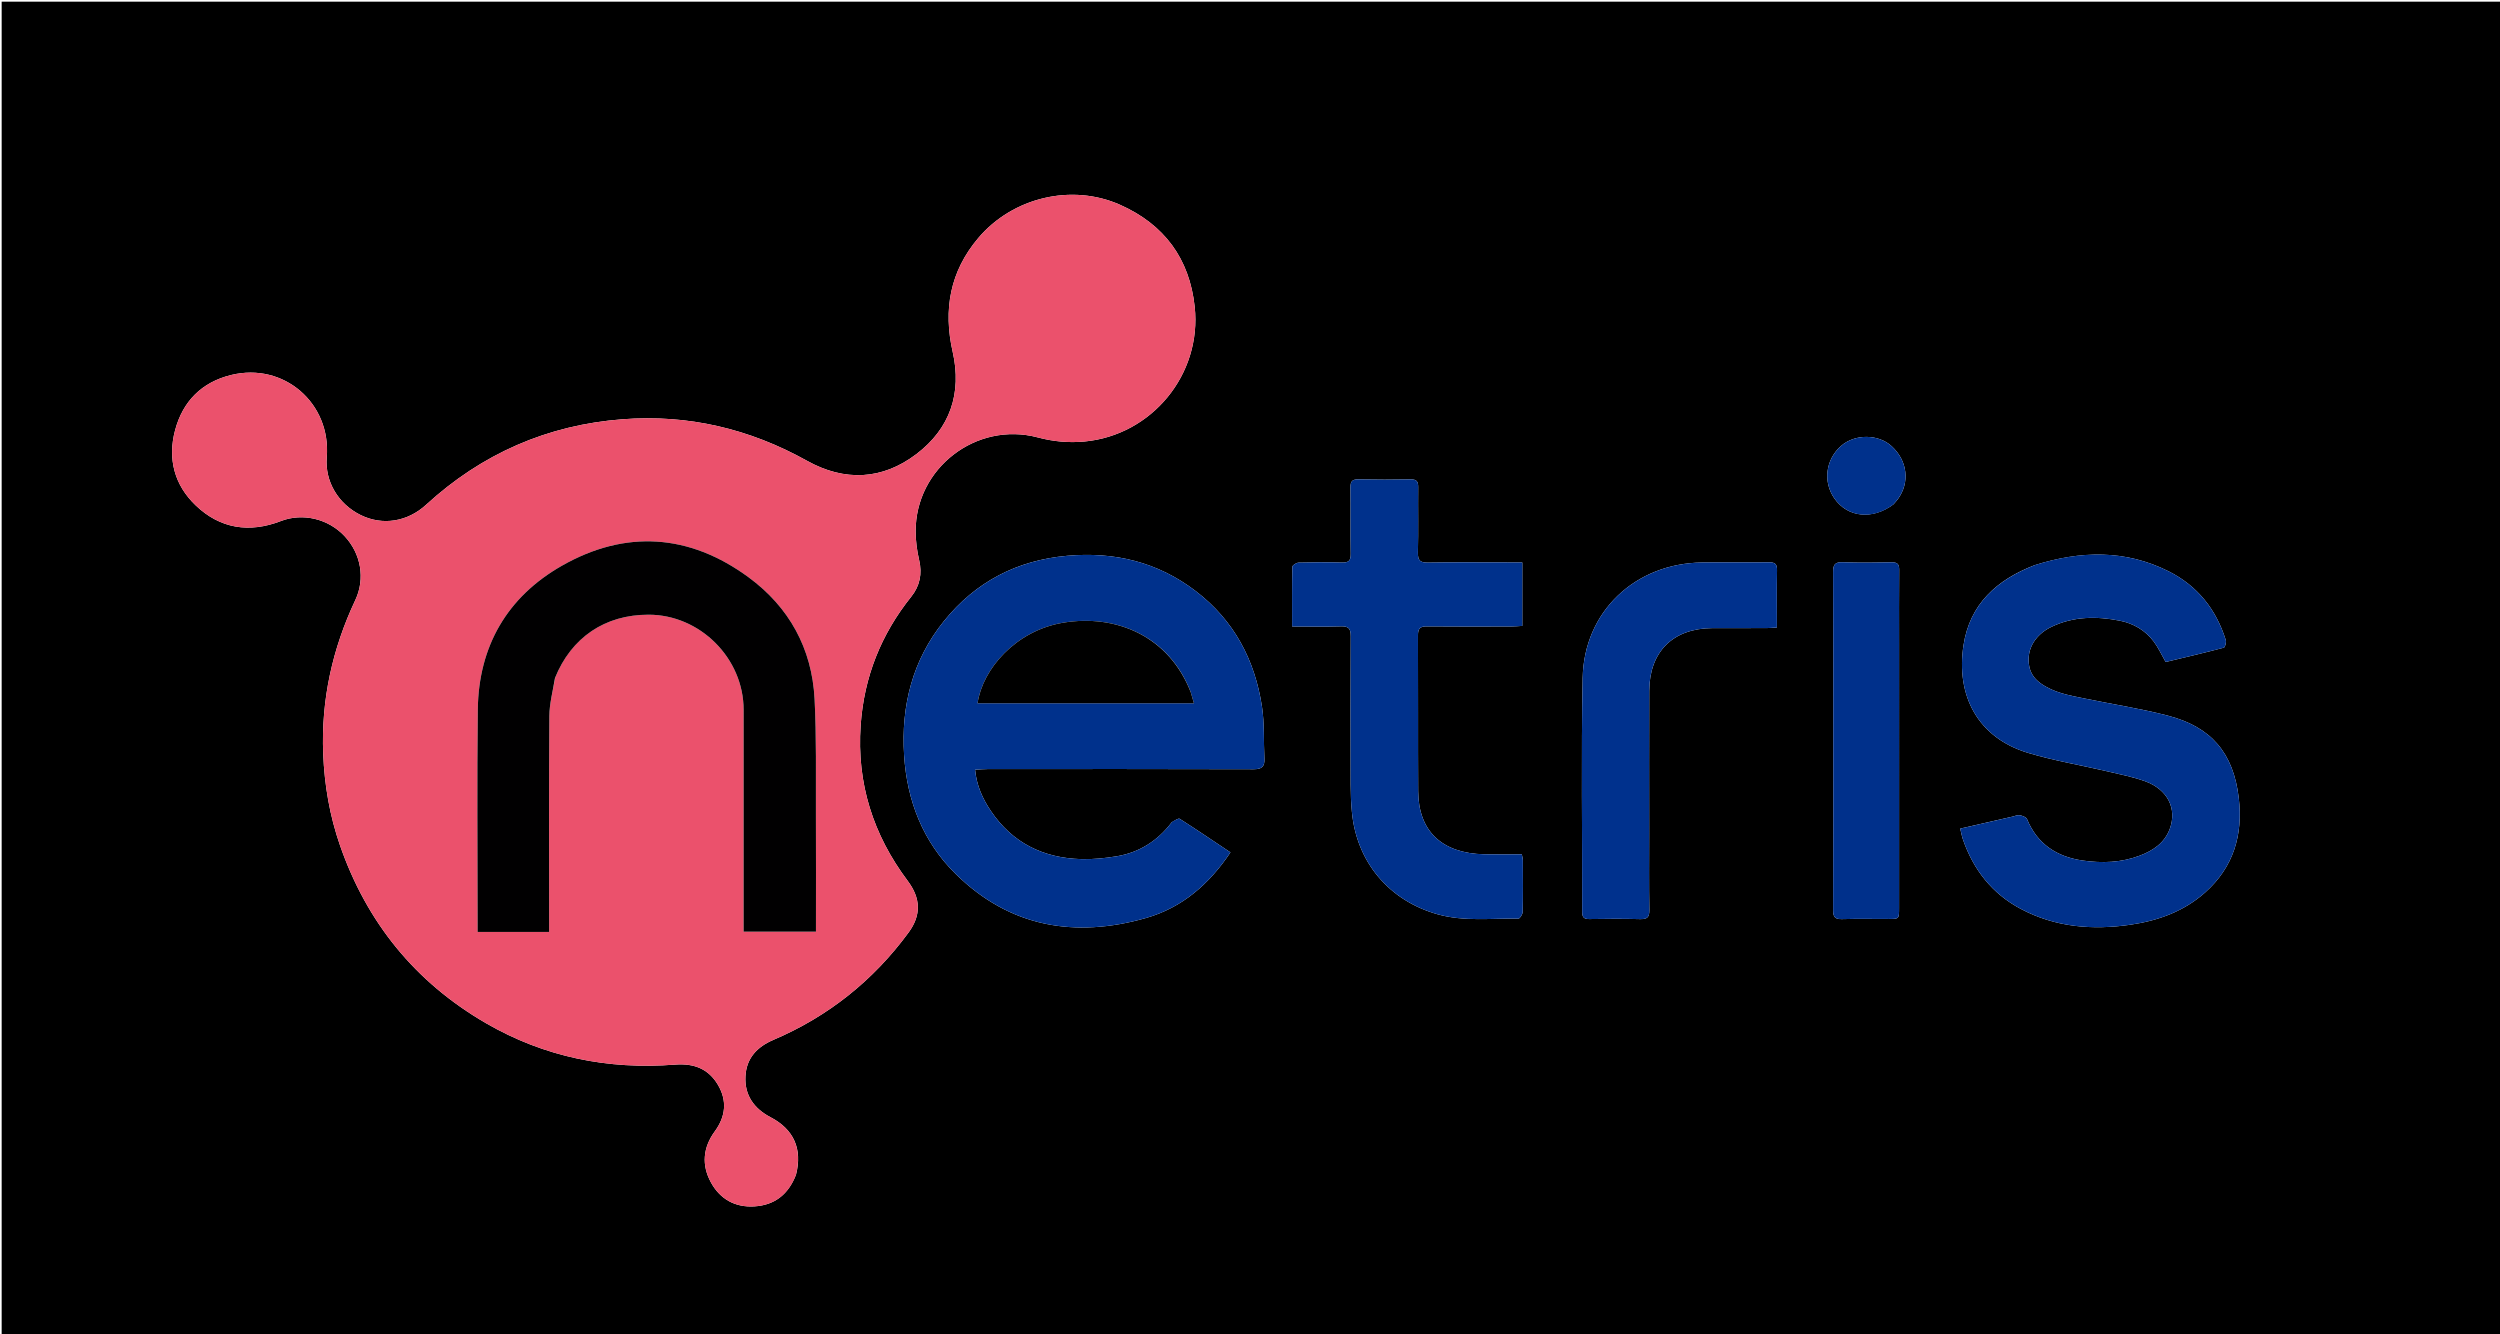
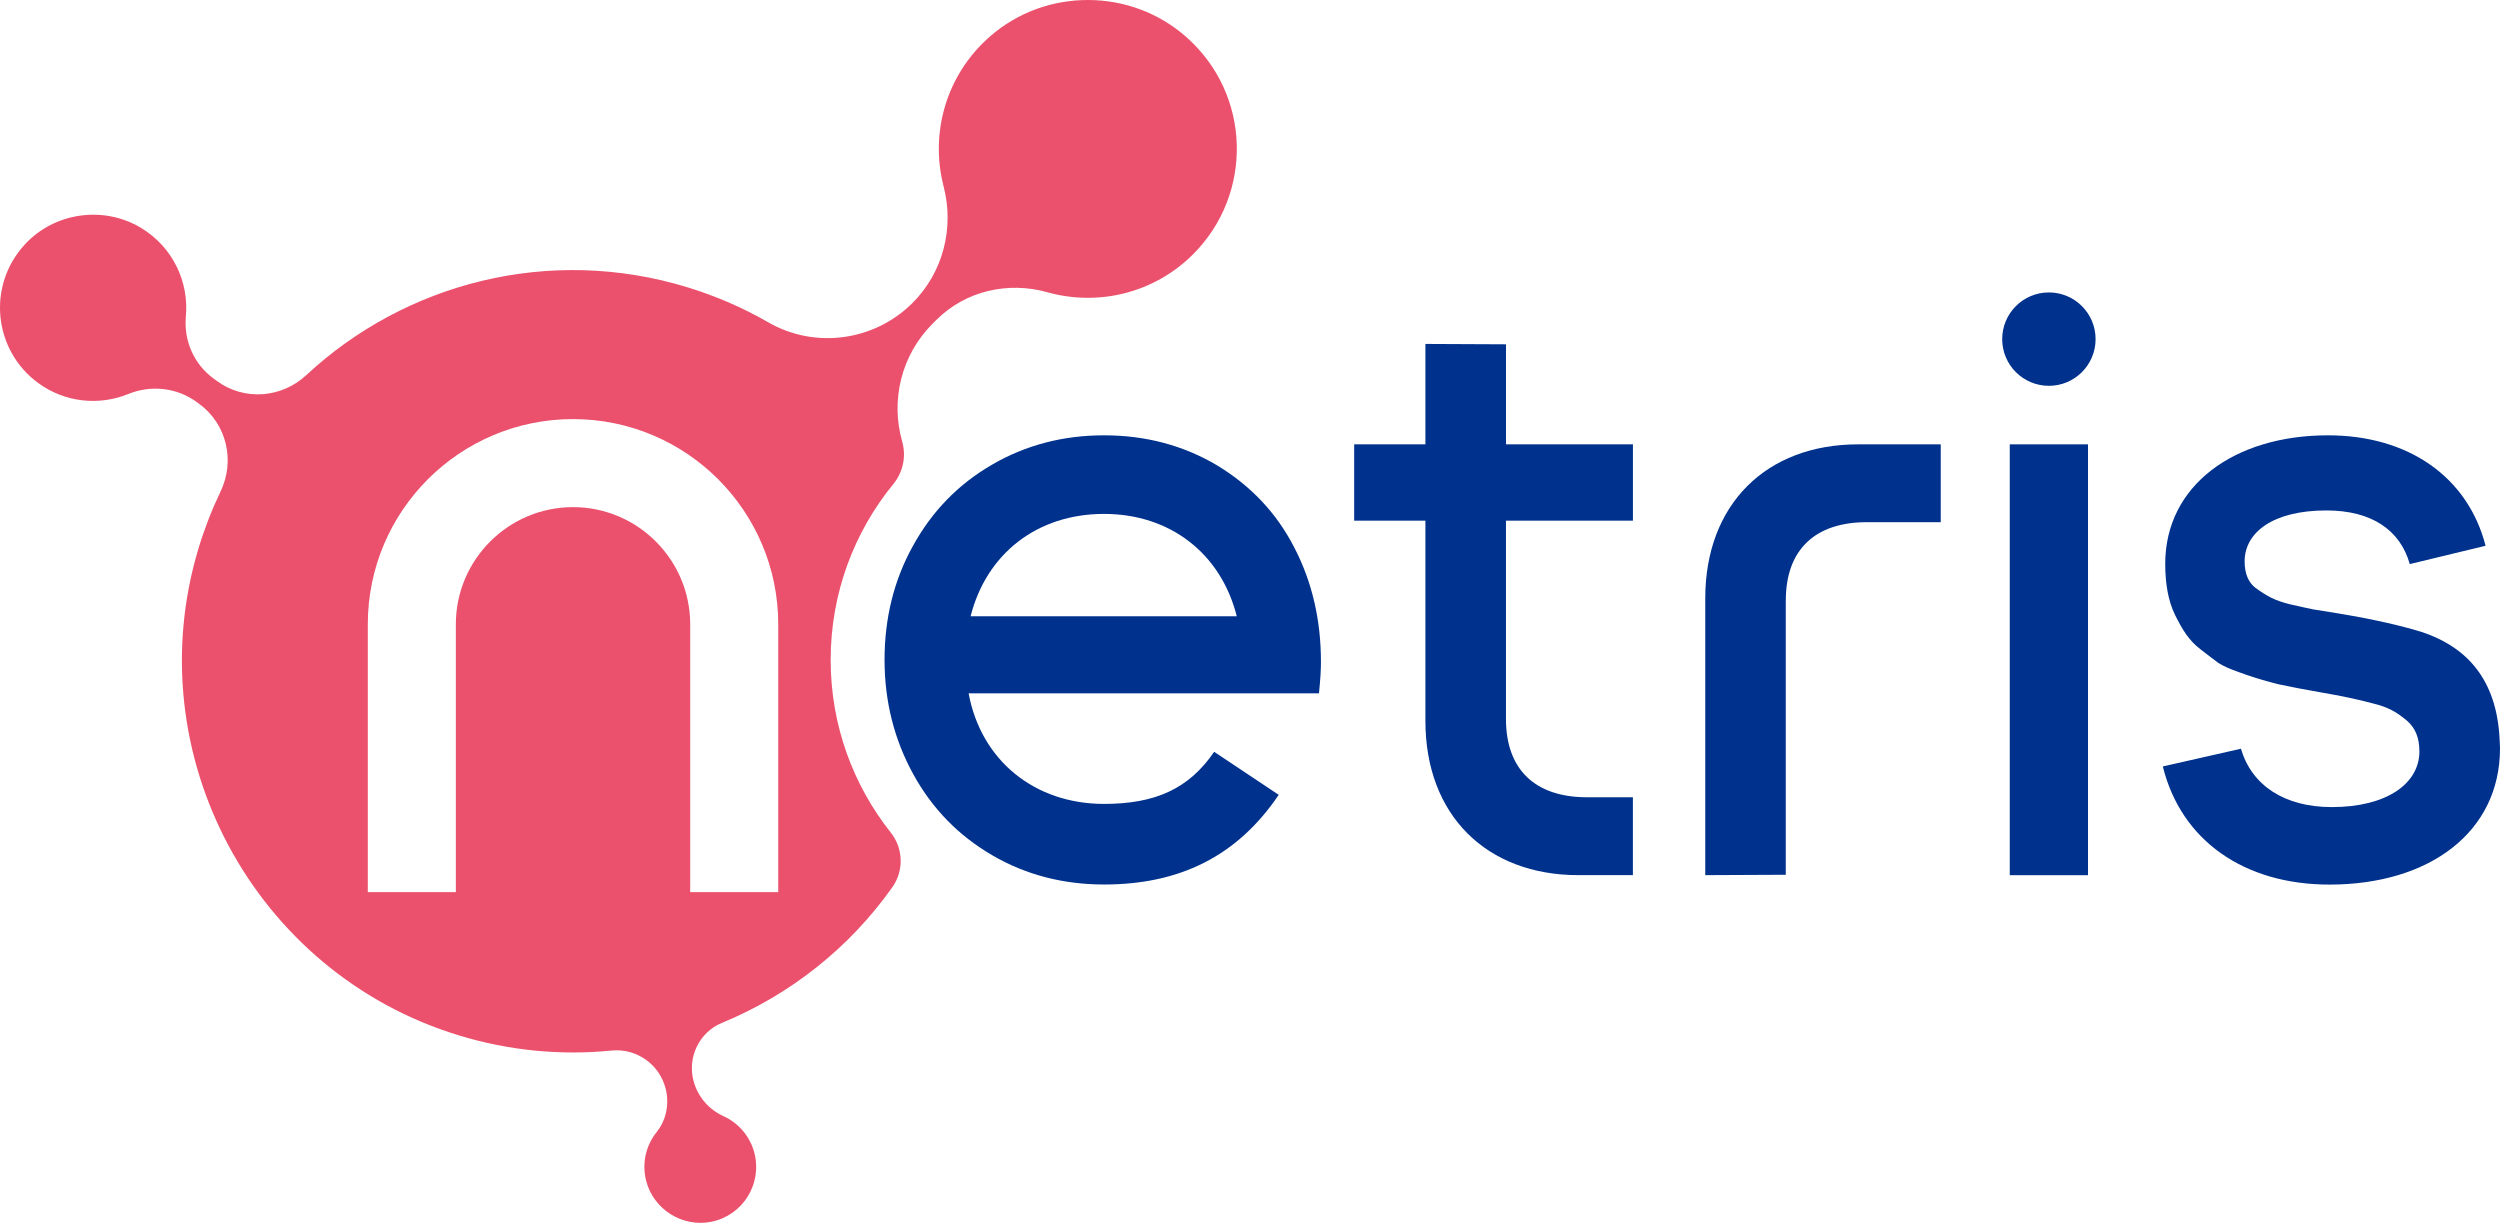
- <svg xmlns="http://www.w3.org/2000/svg" version="1.1" id="Layer_1" x="0px" y="0px" width="100%" viewBox="0 0 1507 804" enable-background="new 0 0 1507 804" xml:space="preserve">
-   <path fill="#000000" opacity="1" stroke="none" d=" M938,805   C625.333,805 313.167,805 1,805   C1,537 1,269 1,1   C503.333,1 1005.667,1 1508,1   C1508,269 1508,537 1508,805   C1318.167,805 1128.333,805 938,805  M479.848,708.061   C483.808,692.719 478.534,680.803 464.568,673.519   C454.54,668.289 448.717,660.183 449.362,648.708   C449.972,637.859 456.293,631.068 466.273,626.804   C499.285,612.699 526.445,591.063 547.699,562.104   C555.442,551.553 555.023,541.476 547.161,530.989   C526.336,503.212 516.375,472.159 518.805,437.25   C520.833,408.116 531.093,382.391 549.31,359.658   C554.467,353.222 556.002,345.881 554.057,337.6   C552.74,331.995 551.982,326.126 551.958,320.371   C551.797,282.128 588.67,253.849 625.561,263.673   C634.777,266.128 644.072,267.051 653.69,266.15   C694.304,262.346 724.507,225.735 720.181,185.008   C717.08,155.815 701.714,135.225 675.114,123.425   C645.949,110.487 610.443,119.02 589.752,143.426   C572.669,163.576 568.49,186.621 574.283,212.134   C579.945,237.066 572.647,258.342 552.429,273.709   C531.837,289.359 509.189,290.428 486.429,277.739   C451.796,258.431 414.753,249.704 375.237,252.729   C329.896,256.2 290.384,273.549 256.818,304.304   C245.598,314.585 230.621,316.95 217.491,310.514   C203.831,303.818 195.767,290.14 196.972,275.71   C199.699,243.041 171.073,218.272 139.322,226.055   C121.596,230.401 110.218,241.878 105.552,259.315   C100.93,276.59 105.124,292.396 117.983,304.669   C132.68,318.697 150.245,321.463 169.332,314.084   C182.545,308.976 198.013,312.753 207.775,323.247   C217.61,333.82 220.277,348.802 214.188,361.725   C200.351,391.095 193.529,421.82 194.82,454.395   C195.571,473.339 198.755,491.764 204.949,509.597   C221.084,556.052 250.247,592.031 292.857,616.732   C328.17,637.204 366.497,644.91 407,641.75   C418.307,640.868 427.067,644.288 432.77,653.935   C438.4,663.457 437.491,672.942 430.909,681.944   C423.755,691.727 422.764,702.273 428.617,712.878   C434.165,722.932 443.197,727.887 454.657,727.216   C466.731,726.508 475.15,720.205 479.848,708.061  M706.331,495.668   C697.911,506.761 686.9,513.867 673.172,516.16   C666.155,517.332 658.94,518.069 651.844,517.881   C628.934,517.276 610.252,508.11 597.264,488.813   C592.344,481.505 588.683,473.528 587.785,463.975   C590.684,463.828 593.133,463.597 595.581,463.596   C648.904,463.576 702.227,463.508 755.55,463.698   C760.624,463.716 762.435,462.149 762.19,457.271   C761.667,446.846 762.282,436.267 760.729,426.009   C756.454,397.785 743.859,373.96 720.818,356.335   C697.857,338.772 671.741,332.487 643.262,335.036   C613.037,337.742 588.077,350.753 569.036,374.355   C550.022,397.924 543.108,425.39 544.986,455.249   C546.722,482.862 556.42,507.509 576.186,526.925   C608.73,558.895 647.952,565.635 690.835,553.361   C712.638,547.121 728.934,532.929 741.714,513.817   C731.369,506.907 721.342,500.106 711.134,493.59   C710.329,493.076 708.262,494.541 706.331,495.668  M1226.318,340.739   C1203.758,349.502 1187.406,364.001 1183.578,389.07   C1179.012,418.971 1191.901,444.658 1222.656,453.883   C1238.072,458.507 1254.071,461.173 1269.776,464.853   C1277.547,466.674 1285.452,468.219 1292.938,470.891   C1306.581,475.76 1312.443,487.398 1307.959,499.593   C1304.842,508.072 1298.011,512.668 1289.967,515.744   C1278.766,520.028 1267.061,520.409 1255.468,518.737   C1240.019,516.509 1228.085,508.904 1221.891,493.757   C1221.397,492.549 1219.095,491.724 1217.503,491.428   C1216.143,491.176 1214.59,491.927 1213.129,492.261   C1202.787,494.628 1192.447,497.002 1181.613,499.487   C1182.276,502.13 1182.635,504.24 1183.33,506.232   C1189.675,524.421 1200.863,538.671 1217.99,547.805   C1238.97,558.994 1261.408,560.802 1284.517,557.377   C1301.145,554.912 1316.545,549.298 1329.266,537.974   C1346.325,522.788 1352.174,503.27 1349.542,481.094   C1346.301,453.789 1332.967,438.098 1306.338,431.273   C1290.079,427.107 1273.419,424.515 1256.956,421.137   C1247.513,419.199 1237.962,417.669 1229.83,411.723   C1225.741,408.732 1223.558,404.972 1222.979,400.099   C1221.894,390.966 1226.942,382.487 1236.678,377.827   C1249.858,371.518 1263.742,371.404 1277.731,374.136   C1285.987,375.749 1293.079,379.879 1298.199,386.621   C1300.969,390.267 1302.88,394.567 1305.452,399.049   C1316.979,396.277 1328.79,393.524 1340.509,390.422   C1341.295,390.214 1342.11,387.134 1341.683,385.777   C1335.869,367.287 1324.598,353.094 1307.196,344.363   C1281.137,331.29 1254.246,331.902 1226.318,340.739  M908.447,339.035   C892.62,339.035 876.792,338.865 860.97,339.138   C856.273,339.22 854.591,338.076 854.719,333.102   C855.056,319.95 854.747,306.783 854.886,293.624   C854.922,290.238 853.94,288.912 850.366,288.978   C839.874,289.172 829.373,289.195 818.883,288.97   C815.1,288.889 814.023,290.179 814.072,293.847   C814.247,307.172 813.987,320.503 814.226,333.826   C814.302,338.06 812.864,339.24 808.79,339.115   C800.135,338.85 791.464,338.932 782.807,339.157   C781.478,339.191 779.068,340.72 779.049,341.598   C778.797,353.371 778.88,365.151 778.88,377.647   C789.086,377.647 798.711,377.856 808.321,377.557   C812.924,377.413 814.259,378.944 814.232,383.514   C814.051,413.333 814.102,443.153 814.173,472.973   C814.186,478.452 814.409,483.951 814.917,489.405   C817.736,519.671 837.321,542.905 866.627,551.142   C882.679,555.654 899.071,553.485 915.332,553.727   C916.202,553.74 917.855,551.078 917.886,549.634   C918.107,539.31 918.018,528.979 917.974,518.651   C917.969,517.552 917.616,516.456 917.36,514.987   C909.657,514.987 902.18,515.122 894.708,514.963   C869.163,514.42 855.013,501.025 854.88,476.898   C854.706,445.58 854.903,414.26 854.757,382.942   C854.737,378.737 856.169,377.534 860.232,377.575   C877.222,377.749 894.216,377.659 911.208,377.63   C913.327,377.626 915.446,377.411 917.646,377.289   C917.646,364.434 917.646,352.031 917.646,339.035   C914.67,339.035 912.049,339.035 908.447,339.035  M994.131,502.5   C994.131,473.836 994.04,445.172 994.162,416.509   C994.263,392.744 1008.575,378.671 1032.367,378.634   C1043.199,378.618 1054.031,378.647 1064.864,378.612   C1066.801,378.606 1068.737,378.389 1071.119,378.241   C1071.119,366.428 1070.991,355.117 1071.191,343.812   C1071.257,340.102 1070.094,338.91 1066.354,338.964   C1052.858,339.157 1039.355,338.87 1025.859,339.073   C985.615,339.677 954.823,368.675 954.031,408.673   C953.101,455.65 953.824,502.659 953.746,549.654   C953.74,552.862 954.745,554.056 958.042,554.005   C968.205,553.845 978.378,553.747 988.535,554.043   C992.862,554.169 994.312,552.994 994.231,548.493   C993.962,533.5 994.13,518.498 994.131,502.5  M1144.774,388.5   C1144.774,373.514 1144.693,358.527 1144.832,343.543   C1144.865,340.082 1143.75,338.898 1140.245,338.968   C1130.425,339.162 1120.589,339.291 1110.779,338.923   C1106.013,338.744 1104.983,340.449 1105.004,344.881   C1105.164,378.182 1105.091,411.484 1105.091,444.786   C1105.091,479.421 1105.155,514.055 1105.01,548.689   C1104.993,552.831 1106.21,554.166 1110.369,554.043   C1119.686,553.767 1129.016,553.962 1138.34,553.955   C1144.759,553.951 1144.772,553.944 1144.772,547.352   C1144.776,494.735 1144.774,442.117 1144.774,388.5  M1141.444,303.953   C1142.303,302.941 1143.228,301.978 1144.011,300.91   C1151.392,290.844 1149.879,277.789 1140.336,268.999   C1132.216,261.52 1117.999,261.476 1109.676,268.905   C1100.43,277.159 1098.799,290.511 1105.813,300.533   C1113.774,311.906 1128.668,313.569 1141.444,303.953  z" />
-   <path fill="#EB516C" opacity="1" stroke="none" d=" M479.721,708.445   C475.15,720.205 466.731,726.508 454.657,727.216   C443.197,727.887 434.165,722.932 428.617,712.878   C422.764,702.273 423.755,691.727 430.909,681.944   C437.491,672.942 438.4,663.457 432.77,653.935   C427.067,644.288 418.307,640.868 407,641.75   C366.497,644.91 328.17,637.204 292.857,616.732   C250.247,592.031 221.084,556.052 204.949,509.597   C198.755,491.764 195.571,473.339 194.82,454.395   C193.529,421.82 200.351,391.095 214.188,361.725   C220.277,348.802 217.61,333.82 207.775,323.247   C198.013,312.753 182.545,308.976 169.332,314.084   C150.245,321.463 132.68,318.697 117.983,304.669   C105.124,292.396 100.93,276.59 105.552,259.315   C110.218,241.878 121.596,230.401 139.322,226.055   C171.073,218.272 199.699,243.041 196.972,275.71   C195.767,290.14 203.831,303.818 217.491,310.514   C230.621,316.95 245.598,314.585 256.818,304.304   C290.384,273.549 329.896,256.2 375.237,252.729   C414.753,249.704 451.796,258.431 486.429,277.739   C509.189,290.428 531.837,289.359 552.429,273.709   C572.647,258.342 579.945,237.066 574.283,212.134   C568.49,186.621 572.669,163.576 589.752,143.426   C610.443,119.02 645.949,110.487 675.114,123.425   C701.714,135.225 717.08,155.815 720.181,185.008   C724.507,225.735 694.304,262.346 653.69,266.15   C644.072,267.051 634.777,266.128 625.561,263.673   C588.67,253.849 551.797,282.128 551.958,320.371   C551.982,326.126 552.74,331.995 554.057,337.6   C556.002,345.881 554.467,353.222 549.31,359.658   C531.093,382.391 520.833,408.116 518.805,437.25   C516.375,472.159 526.336,503.212 547.161,530.989   C555.023,541.476 555.442,551.553 547.699,562.104   C526.445,591.063 499.285,612.699 466.273,626.804   C456.293,631.068 449.972,637.859 449.362,648.708   C448.717,660.183 454.54,668.289 464.568,673.519   C478.534,680.803 483.808,692.719 479.721,708.445  M334.714,408.338   C344.384,384.207 364.728,370.532 390.942,370.541   C422.023,370.553 448.253,396.792 448.247,427.851   C448.24,470.517 448.244,513.182 448.243,555.849   C448.243,557.786 448.243,559.723 448.243,561.59   C463.161,561.59 477.379,561.59 491.851,561.59   C491.851,537.693 491.934,514.209 491.828,490.725   C491.724,467.583 492.221,444.4 491.021,421.309   C489.438,390.832 475.622,365.875 451.182,347.952   C415.531,321.808 377.062,319.182 338.718,341.021   C305.816,359.761 288.505,389.451 288.02,427.645   C287.479,470.304 287.895,512.975 287.895,555.641   C287.895,557.596 287.895,559.552 287.895,561.75   C302.432,561.75 316.495,561.75 330.997,561.75   C330.997,559.709 330.997,557.918 330.997,556.126   C330.997,514.627 330.83,473.126 331.15,431.629   C331.208,424.096 333.255,416.578 334.714,408.338  z" />
-   <path fill="#00318C" opacity="1" stroke="none" d=" M706.556,495.377   C708.262,494.541 710.329,493.076 711.134,493.59   C721.342,500.106 731.369,506.907 741.714,513.817   C728.934,532.929 712.638,547.121 690.835,553.361   C647.952,565.635 608.73,558.895 576.186,526.925   C556.42,507.509 546.722,482.862 544.986,455.249   C543.108,425.39 550.022,397.924 569.036,374.355   C588.077,350.753 613.037,337.742 643.262,335.036   C671.741,332.487 697.857,338.772 720.818,356.335   C743.859,373.96 756.454,397.785 760.729,426.009   C762.282,436.267 761.667,446.846 762.19,457.271   C762.435,462.149 760.624,463.716 755.55,463.698   C702.227,463.508 648.904,463.576 595.581,463.596   C593.133,463.597 590.684,463.828 587.785,463.975   C588.683,473.528 592.344,481.505 597.264,488.813   C610.252,508.11 628.934,517.276 651.844,517.881   C658.94,518.069 666.155,517.332 673.172,516.16   C686.9,513.867 697.911,506.761 706.556,495.377  M717.67,416.962   C704.882,383.957 673.223,369.864 640.59,375.413   C612.404,380.206 592.329,403.128 589.274,423.916   C632.634,423.916 675.933,423.916 719.713,423.916   C719.007,421.481 718.459,419.589 717.67,416.962  z" />
-   <path fill="#00318C" opacity="1" stroke="none" d=" M1226.683,340.603   C1254.246,331.902 1281.137,331.29 1307.196,344.363   C1324.598,353.094 1335.869,367.287 1341.683,385.777   C1342.11,387.134 1341.295,390.214 1340.509,390.422   C1328.79,393.524 1316.979,396.277 1305.452,399.049   C1302.88,394.567 1300.969,390.267 1298.199,386.621   C1293.079,379.879 1285.987,375.749 1277.731,374.136   C1263.742,371.404 1249.858,371.518 1236.678,377.827   C1226.942,382.487 1221.894,390.966 1222.979,400.099   C1223.558,404.972 1225.741,408.732 1229.83,411.723   C1237.962,417.669 1247.513,419.199 1256.956,421.137   C1273.419,424.515 1290.079,427.107 1306.338,431.273   C1332.967,438.098 1346.301,453.789 1349.542,481.094   C1352.174,503.27 1346.325,522.788 1329.266,537.974   C1316.545,549.298 1301.145,554.912 1284.517,557.377   C1261.408,560.802 1238.97,558.994 1217.99,547.805   C1200.863,538.671 1189.675,524.421 1183.33,506.232   C1182.635,504.24 1182.276,502.13 1181.613,499.487   C1192.447,497.002 1202.787,494.628 1213.129,492.261   C1214.59,491.927 1216.143,491.176 1217.503,491.428   C1219.095,491.724 1221.397,492.549 1221.891,493.757   C1228.085,508.904 1240.019,516.509 1255.468,518.737   C1267.061,520.409 1278.766,520.028 1289.967,515.744   C1298.011,512.668 1304.842,508.072 1307.959,499.593   C1312.443,487.398 1306.581,475.76 1292.938,470.891   C1285.452,468.219 1277.547,466.674 1269.776,464.853   C1254.071,461.173 1238.072,458.507 1222.656,453.883   C1191.901,444.658 1179.012,418.971 1183.578,389.07   C1187.406,364.001 1203.758,349.502 1226.683,340.603  z" />
-   <path fill="#00318C" opacity="1" stroke="none" d=" M908.937,339.035   C912.049,339.035 914.67,339.035 917.646,339.035   C917.646,352.031 917.646,364.434 917.646,377.289   C915.446,377.411 913.327,377.626 911.208,377.63   C894.216,377.659 877.222,377.749 860.232,377.575   C856.169,377.534 854.737,378.737 854.757,382.942   C854.903,414.26 854.706,445.58 854.88,476.898   C855.013,501.025 869.163,514.42 894.708,514.963   C902.18,515.122 909.657,514.987 917.36,514.987   C917.616,516.456 917.969,517.552 917.974,518.651   C918.018,528.979 918.107,539.31 917.886,549.634   C917.855,551.078 916.202,553.74 915.332,553.727   C899.071,553.485 882.679,555.654 866.627,551.142   C837.321,542.905 817.736,519.671 814.917,489.405   C814.409,483.951 814.186,478.452 814.173,472.973   C814.102,443.153 814.051,413.333 814.232,383.514   C814.259,378.944 812.924,377.413 808.321,377.557   C798.711,377.856 789.086,377.647 778.88,377.647   C778.88,365.151 778.797,353.371 779.049,341.598   C779.068,340.72 781.478,339.191 782.807,339.157   C791.464,338.932 800.135,338.85 808.79,339.115   C812.864,339.24 814.302,338.06 814.226,333.826   C813.987,320.503 814.247,307.172 814.072,293.847   C814.023,290.179 815.1,288.889 818.883,288.97   C829.373,289.195 839.874,289.172 850.366,288.978   C853.94,288.912 854.922,290.238 854.886,293.624   C854.747,306.783 855.056,319.95 854.719,333.102   C854.591,338.076 856.273,339.22 860.97,339.138   C876.792,338.865 892.62,339.035 908.937,339.035  z" />
-   <path fill="#00318D" opacity="1" stroke="none" d=" M994.131,503   C994.13,518.498 993.962,533.5 994.231,548.493   C994.312,552.994 992.862,554.169 988.535,554.043   C978.378,553.747 968.205,553.845 958.042,554.005   C954.745,554.056 953.74,552.862 953.746,549.654   C953.824,502.659 953.101,455.65 954.031,408.673   C954.823,368.675 985.615,339.677 1025.859,339.073   C1039.355,338.87 1052.858,339.157 1066.354,338.964   C1070.094,338.91 1071.257,340.102 1071.191,343.812   C1070.991,355.117 1071.119,366.428 1071.119,378.241   C1068.737,378.389 1066.801,378.606 1064.864,378.612   C1054.031,378.647 1043.199,378.618 1032.367,378.634   C1008.575,378.671 994.263,392.744 994.162,416.509   C994.04,445.172 994.131,473.836 994.131,503  z" />
-   <path fill="#00308B" opacity="1" stroke="none" d=" M1144.774,389   C1144.774,442.117 1144.776,494.735 1144.772,547.352   C1144.772,553.944 1144.759,553.951 1138.34,553.955   C1129.016,553.962 1119.686,553.767 1110.369,554.043   C1106.21,554.166 1104.993,552.831 1105.01,548.689   C1105.155,514.055 1105.091,479.421 1105.091,444.786   C1105.091,411.484 1105.164,378.182 1105.004,344.881   C1104.983,340.449 1106.013,338.744 1110.779,338.923   C1120.589,339.291 1130.425,339.162 1140.245,338.968   C1143.75,338.898 1144.865,340.082 1144.832,343.543   C1144.693,358.527 1144.774,373.514 1144.774,389  z" />
-   <path fill="#00318C" opacity="1" stroke="none" d=" M1141.184,304.203   C1128.668,313.569 1113.774,311.906 1105.813,300.533   C1098.799,290.511 1100.43,277.159 1109.676,268.905   C1117.999,261.476 1132.216,261.52 1140.336,268.999   C1149.879,277.789 1151.392,290.844 1144.011,300.91   C1143.228,301.978 1142.303,302.941 1141.184,304.203  z" />
-   <path fill="#010001" opacity="1" stroke="none" d=" M334.549,408.695   C333.255,416.578 331.208,424.096 331.15,431.629   C330.83,473.126 330.997,514.627 330.997,556.126   C330.997,557.918 330.997,559.709 330.997,561.75   C316.495,561.75 302.432,561.75 287.895,561.75   C287.895,559.552 287.895,557.596 287.895,555.641   C287.895,512.975 287.479,470.304 288.02,427.645   C288.505,389.451 305.816,359.761 338.718,341.021   C377.062,319.182 415.531,321.808 451.182,347.952   C475.622,365.875 489.438,390.832 491.021,421.309   C492.221,444.4 491.724,467.583 491.828,490.725   C491.934,514.209 491.851,537.693 491.851,561.59   C477.379,561.59 463.161,561.59 448.243,561.59   C448.243,559.723 448.243,557.786 448.243,555.849   C448.244,513.182 448.24,470.517 448.247,427.851   C448.253,396.792 422.023,370.553 390.942,370.541   C364.728,370.532 344.384,384.207 334.549,408.695  z" />
-   <path fill="#000000" opacity="1" stroke="none" d=" M717.79,417.329   C718.459,419.589 719.007,421.481 719.713,423.916   C675.933,423.916 632.634,423.916 589.274,423.916   C592.329,403.128 612.404,380.206 640.59,375.413   C673.223,369.864 704.882,383.957 717.79,417.329  z" />
+ <svg xmlns="http://www.w3.org/2000/svg" viewBox="240.989 393.748 598.021 292.519" xml:space="preserve">
+   <style>.st9{fill:#00318d}</style>
+   <g id="Layer_1">
+     <g>
+       <g>
+         <path d="M413.66,638.44c16.19-6.67,30.43-17.83,40.77-32.44c2.81-3.96,2.66-9.29-0.36-13.09 c-9-11.35-14.38-25.7-14.38-41.31c0-15.97,5.63-30.62,15.01-42.09c2.32-2.84,3.1-6.6,2.1-10.13c-2.81-9.89-0.23-20.74,7.31-28.24 l0.85-0.85c6.95-6.95,17.12-9.29,26.59-6.63c11.97,3.36,25.36,0.35,34.8-9.05c14.5-14.44,13.99-38.26-1.6-52.02 c-13.25-11.71-33.51-11.8-46.86-0.2c-10.72,9.31-14.45,23.35-11.18,35.95c2.59,9.99-0.14,20.61-7.46,27.9l0,0 c-9.16,9.12-23.3,11.04-34.5,4.6c-5.96-3.43-12.4-6.25-19.25-8.35c-33.13-10.16-67.57-1.03-91.24,20.99 c-5.94,5.52-14.89,6.19-21.42,1.38l-0.84-0.62c-4.65-3.43-7.08-9.05-6.55-14.8c0.75-8.16-3.01-16.51-10.71-21.17 c-8.93-5.4-20.71-3.74-27.79,3.93c-9.17,9.94-7.47,25.32,3.1,33.11c6.48,4.78,14.7,5.52,21.65,2.68 c5.45-2.22,11.66-1.52,16.4,1.97l0.58,0.43c6.55,4.82,8.59,13.6,5.07,20.93c-2.1,4.38-3.89,8.98-5.33,13.78 c-14.7,49.09,13.27,101.32,62.27,116.3c12.22,3.74,24.61,4.84,36.57,3.65c5.98-0.6,11.49,3.29,12.96,9.12l0,0 c0.91,3.6,0.18,7.46-2.14,10.36c-2.56,3.19-3.63,7.51-2.5,11.78c1.78,6.77,8.69,11.08,15.55,9.7c7.53-1.52,12.19-9,10.34-16.37 c-1.03-4.11-3.87-7.29-7.44-8.91c-3.46-1.57-6.07-4.58-7.09-8.24l-0.01-0.02C405.34,646.76,408.19,640.7,413.66,638.44z M406.09,607.15v-64.06c0-15.45-12.57-28.03-28.03-28.03c-15.45,0-28.03,12.57-28.03,28.03v64.06h-21.06v-64.06 c0-27.11,21.98-49.09,49.09-49.09s49.09,21.98,49.09,49.09v64.06H406.09z" fill="#eb516c" />
+       </g>
+       <g>
+         <g>
+           <path class="st9" d="M556.97,552.07c0-9.87-2.05-19-6.34-27.28c-4.28-8.38-10.52-14.9-18.53-19.74 c-8.01-4.75-17.04-7.17-27.01-7.17c-9.78,0-18.71,2.33-26.72,6.98c-8.1,4.66-14.43,11.17-18.99,19.46 c-4.56,8.2-6.8,17.32-6.8,27.28c0,9.96,2.33,19.09,6.89,27.38c4.56,8.29,10.89,14.71,18.9,19.37 c8.01,4.66,16.95,6.98,26.72,6.98c17.94,0,31.79-6.66,41.78-21.45l-15.44-10.29v-0.01c-6.07,8.9-14.18,12.47-26.34,12.47 c-16.67,0-29.43-10.43-32.4-26.45h83.81C556.87,555.88,556.97,553.93,556.97,552.07z M473.16,541.17 c3.81-14.99,15.92-24.49,31.93-24.49c15.74,0,27.94,9.4,31.75,24.49H473.16z" />
+         </g>
+         <g>
+           <path class="st9" d="M631.6,518.29v-18.25h-30.36v-23.93l-19.28-0.09v24.02h-17.04v18.25h17.04v47.92 c0,22.53,14.62,36.88,36.59,36.88h13.04v-18.63h-10.99c-12.38,0-19.37-6.61-19.37-18.72v-47.45H631.6z" />
+         </g>
+         <g>
+           <path class="st9" d="M721.74,500.04V603.1h18.72V500.04H721.74z" />
+         </g>
+         <g>
+           <path class="st9" d="M838.83,569.2c-1.12-13.96-8.66-21.04-18.63-24.3c-4.84-1.49-11.27-2.98-19.65-4.38l-6.33-1.02 c-1.49-0.28-3.35-0.75-5.49-1.21c-3.73-0.94-5.49-1.96-8.2-3.91c-1.59-1.21-2.61-3.26-2.61-6.33c0-6.89,6.7-12.2,19.56-12.2 c10.73,0,17.63,4.61,19.95,12.83l18.13-4.38c-4.26-16.5-18.5-26.42-37.7-26.42c-22.45,0-38.93,12.02-38.93,30.73 c0,4.84,0.74,8.94,2.33,12.2c1.86,3.73,3.35,6.15,6.14,8.29c1.96,1.49,3.36,2.61,4.29,3.26c1.21,0.75,2.7,1.4,4.28,1.96 c3.26,1.21,5.87,2.05,9.87,3.07c2.98,0.65,6.43,1.3,10.15,1.95c4.84,0.84,8.94,1.68,12.38,2.61c3.82,0.93,5.68,1.95,8.38,4.19 c1.95,1.68,2.98,4.01,2.98,7.36c0,7.63-7.73,13.31-20.95,13.31c-11.28,0-19.15-5.14-21.74-13.96l-18.69,4.24 c4.39,17.75,19.49,28.26,39.87,28.26c23.93,0,40.79-12.57,40.79-32.6C839.01,571.99,838.92,570.78,838.83,569.2z" />
+         </g>
+         <g>
+           <circle class="st9" cx="731.1" cy="474.87" r="11.17" />
+         </g>
+         <g>
+           <path class="st9" d="M668.17,537.37c0-12.1,6.98-18.71,19.36-18.71h17.7v-18.62h-19.76c-21.96,0-36.57,14.34-36.57,36.86v66.19 l19.26-0.09V537.37z" />
+         </g>
+       </g>
+     </g>
+   </g>
</svg>
